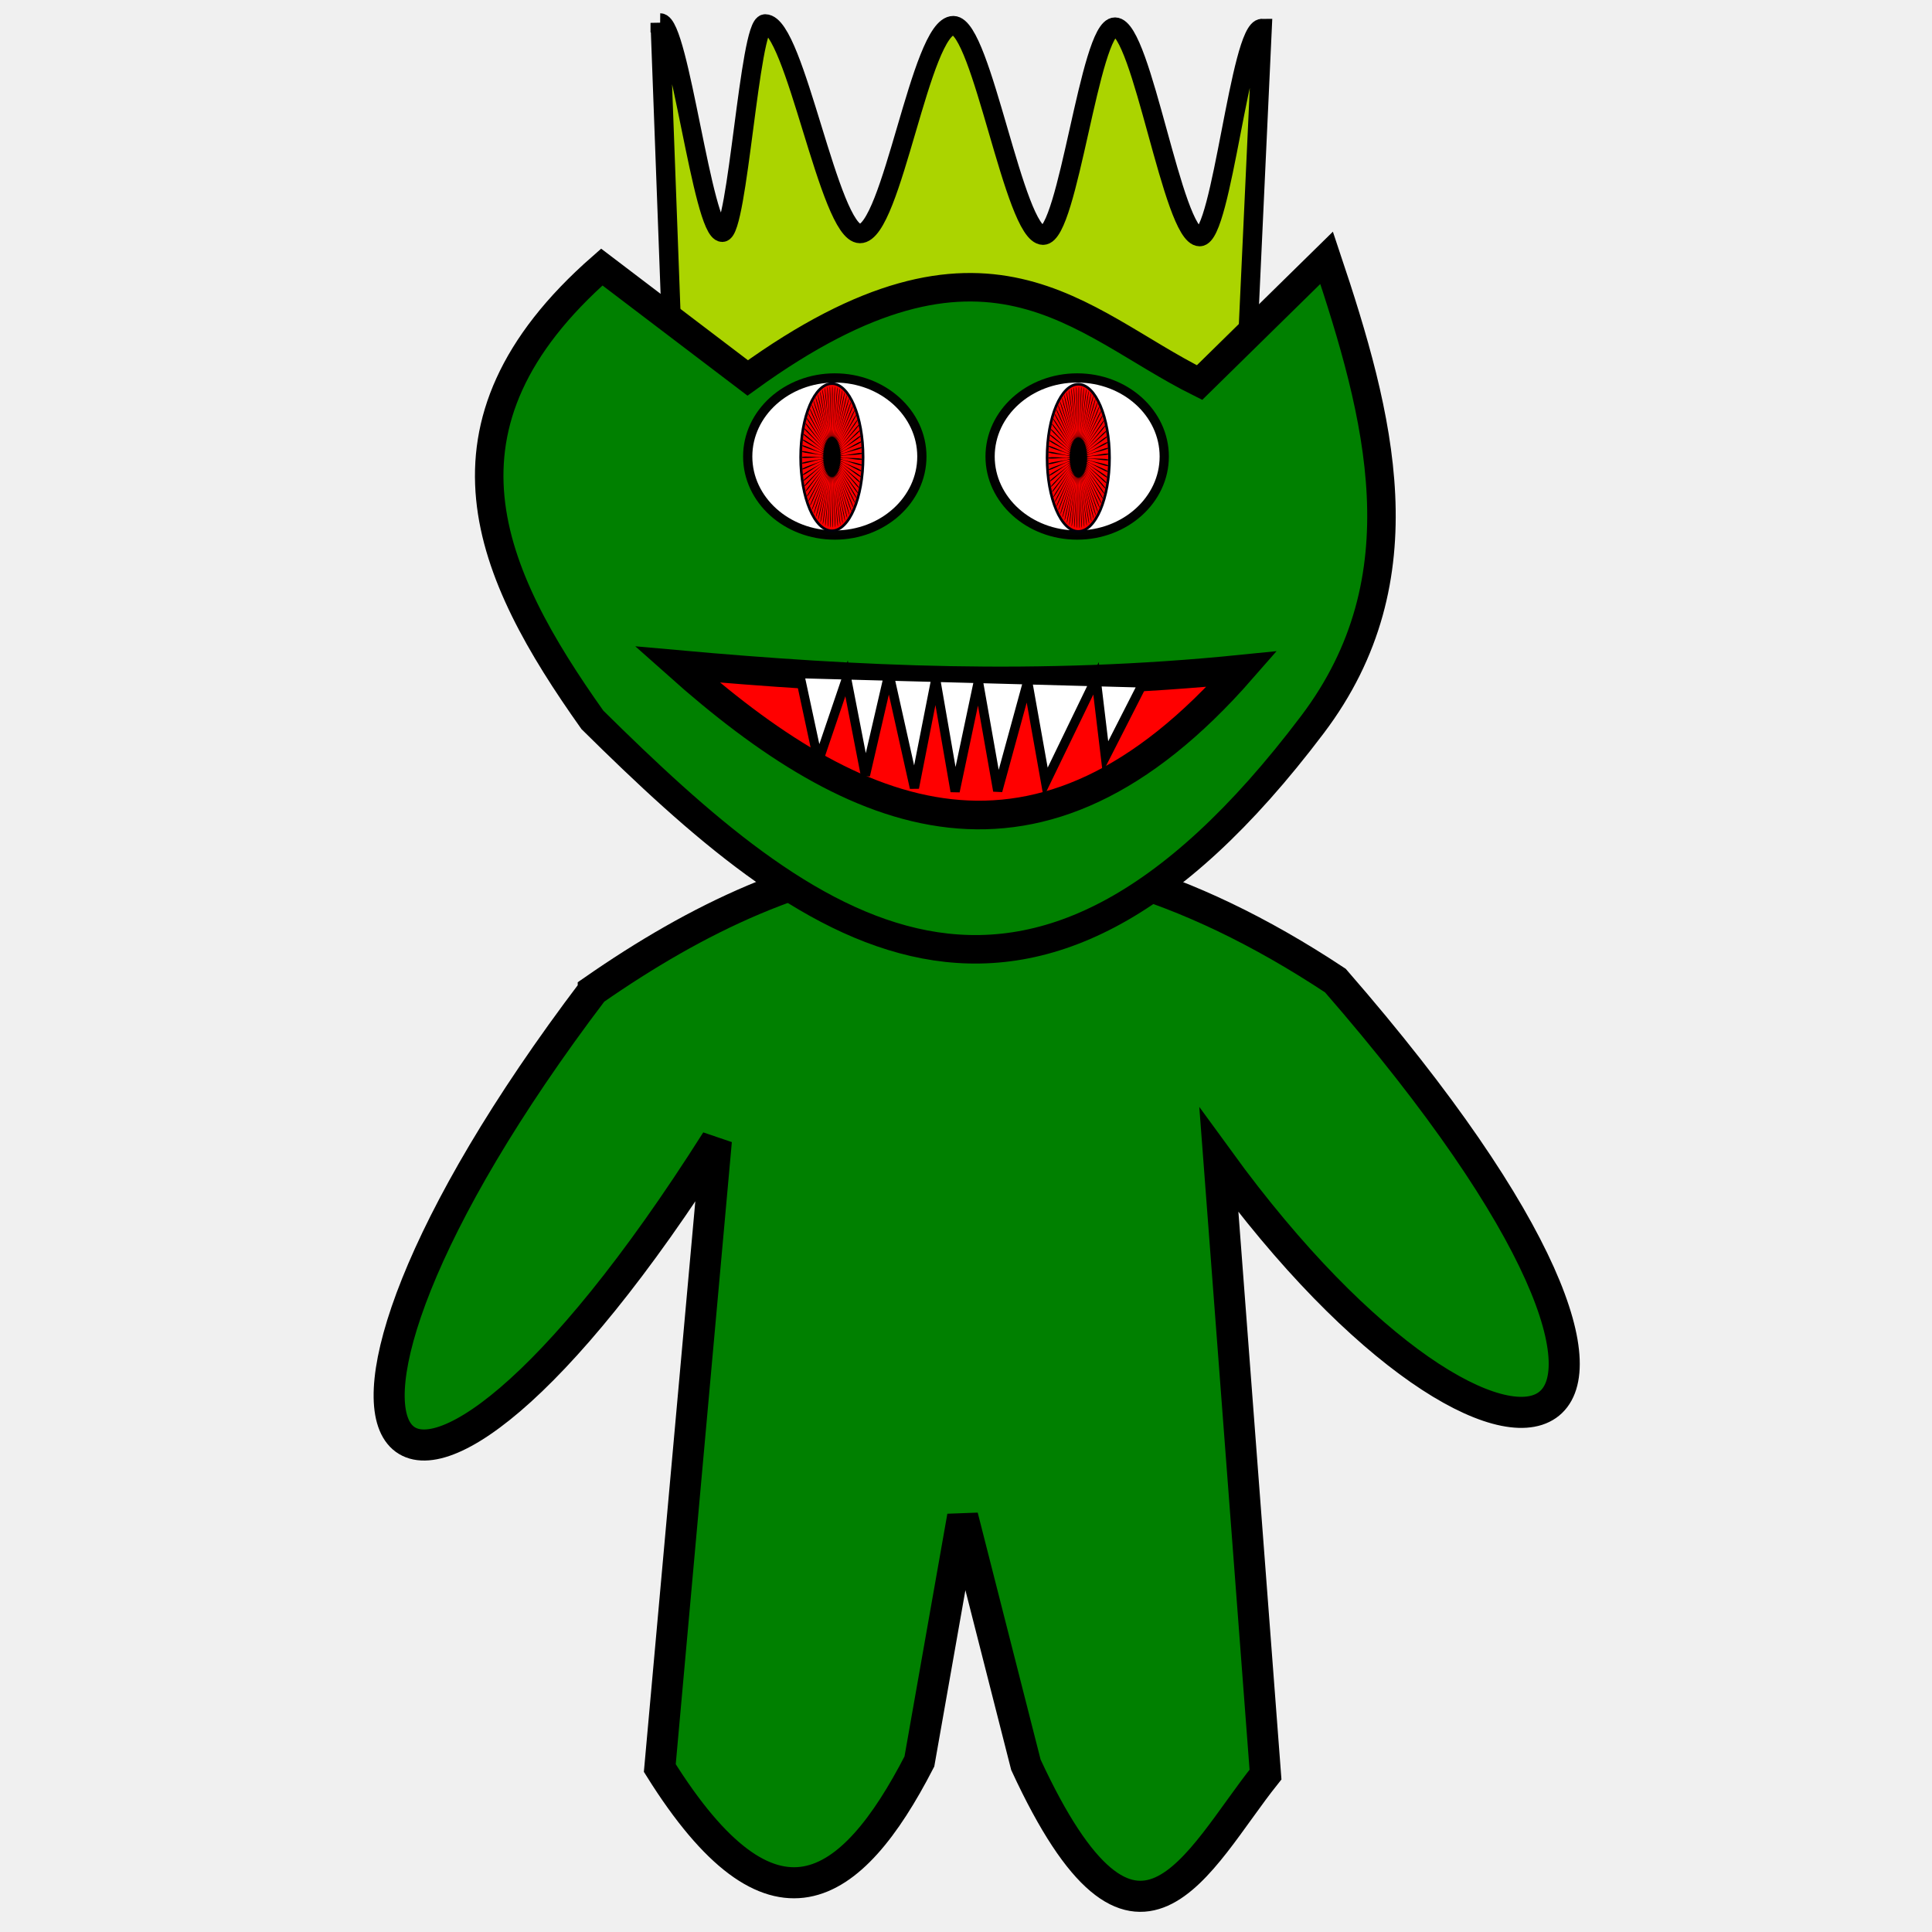
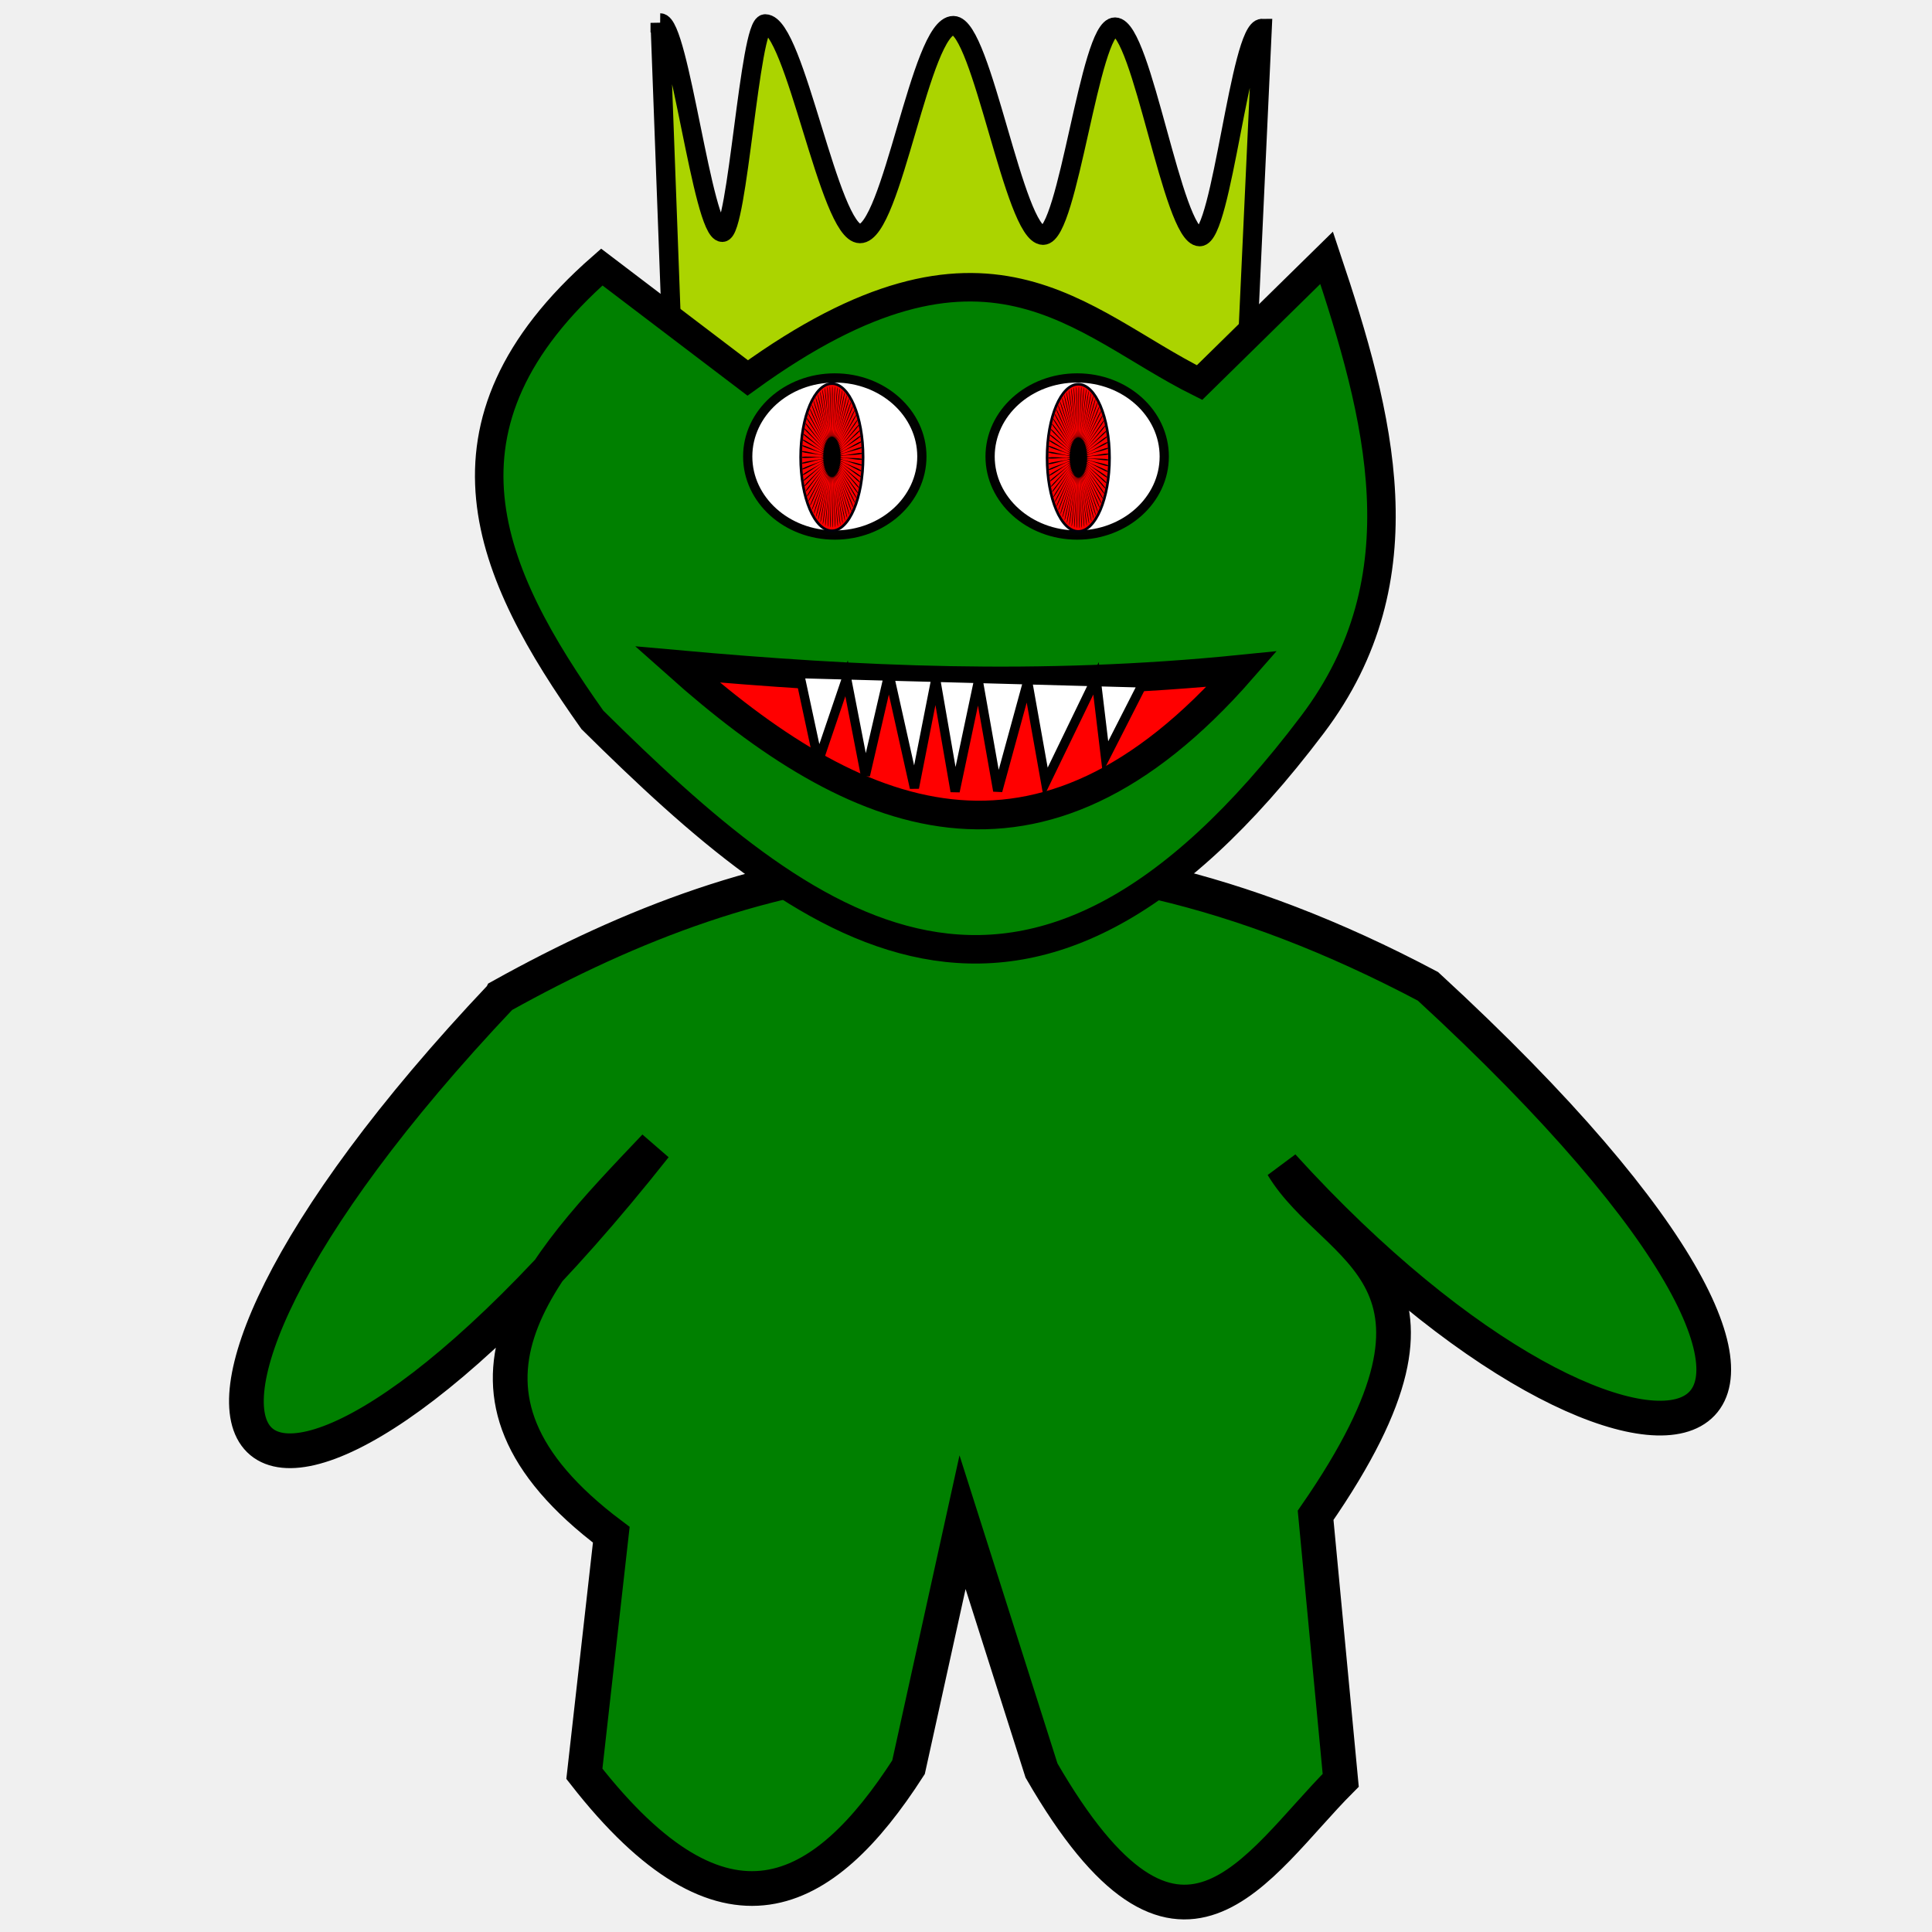
<svg xmlns="http://www.w3.org/2000/svg" width="480" height="480" viewBox="0 0 127 127" version="1.1" id="svg8">
  <defs id="defs2" />
  <g id="layer1" transform="translate(0,-170)">
-     <path style="fill:#008000;fill-rule:evenodd;stroke:#000000;stroke-width:2.042;stroke-linecap:butt;stroke-linejoin:miter;stroke-miterlimit:4;stroke-dasharray:none;stroke-opacity:1" d="m 38.997,235.103 c 13.663,-9.492 28.752,-13.895 48.785,-0.644 28.337,32.569 11.337,37.931 -7.657,11.813 l 3.063,40.378 c -4.488,5.623 -8.474,15.095 -15.751,-0.644 l -4.157,-16.323 -2.844,16.108 c -4.478,8.693 -9.686,12.235 -17.064,0.43 l 3.719,-41.237 c -21.334,33.686 -31.521,21.035 -8.094,-9.88 z" id="path885" />
+     <path style="fill:#008000;fill-rule:evenodd;stroke:#000000;stroke-width:2.282;stroke-linecap:butt;stroke-linejoin:miter;stroke-miterlimit:4;stroke-dasharray:none;stroke-opacity:1" d="m 32.95,235.481 c 17.061,-9.492 35.902,-13.895 60.918,-0.644 35.385,32.569 14.156,37.931 -9.561,11.813 3.468,5.758 13.229,6.982 2.175,22.959 l 1.65,17.419 c -5.604,5.623 -10.581,15.095 -19.669,-0.644 l -5.19,-16.323 -3.551,16.108 c -5.592,8.693 -12.094,12.235 -21.308,0.43 l 1.769,-15.712 c -12.629,-9.485 -4.728,-17.518 2.874,-25.524 -26.64,33.686 -39.36,21.035 -10.108,-9.88 z" id="path885" />
    <path style="fill:#abd400;fill-opacity:1;fill-rule:evenodd;stroke:#000000;stroke-width:1.265;stroke-linecap:butt;stroke-linejoin:miter;stroke-miterlimit:4;stroke-dasharray:none;stroke-opacity:1" d="m 43.395,171.503 1.195,32.153 c 8.258,-18.522 31.225,-15.985 36.907,0 l 1.473,-31.79 c -1.447,-0.014 -2.652,13.705 -4.111,13.692 -1.767,-0.016 -3.79,-13.765 -5.563,-13.781 -1.661,-0.015 -3.074,13.702 -4.731,13.687 -1.89,-0.017 -4.023,-13.767 -5.894,-13.783 -2.152,-0.019 -4.037,13.694 -6.143,13.674 -2.021,-0.018 -4.265,-13.769 -6.225,-13.787 -1.034,-0.009 -1.809,13.713 -2.822,13.704 -1.299,-0.012 -2.827,-13.756 -4.086,-13.768 z" id="path6486" />
    <path style="fill:#008000;fill-rule:evenodd;stroke:#000000;stroke-width:1.873;stroke-linecap:butt;stroke-linejoin:miter;stroke-miterlimit:4;stroke-dasharray:none;stroke-opacity:1" d="m 49.151,194.844 c 15.761,-11.406 21.76,-3.644 29.701,0.304 l 8.353,-8.201 c 3.478,10.38 6.361,21.033 -0.928,30.678 -18.918,25.066 -33.278,13.589 -47.336,-0.304 -6.823,-9.622 -11.28,-19.345 0.619,-29.766 z" id="path812" />
    <path style="fill:#ff0000;fill-rule:evenodd;stroke:#000000;stroke-width:1.882;stroke-linecap:butt;stroke-linejoin:miter;stroke-miterlimit:4;stroke-dasharray:none;stroke-opacity:1" d="m 44.511,213.676 c 11.729,1.054 23.763,1.657 37.126,0.304 -13.347,15.271 -25.418,10.136 -37.126,-0.304 z" id="path814" />
    <path style="fill:#ffffff;fill-rule:evenodd;stroke:#000000;stroke-width:0.607;stroke-linecap:butt;stroke-linejoin:miter;stroke-miterlimit:4;stroke-dasharray:none;stroke-opacity:1" d="m 52.555,214.283 1.238,5.771 1.856,-5.467 1.238,6.379 1.547,-6.682 1.675,7.508 1.4,-7.115 1.275,7.347 1.53,-7.239 1.272,7.204 1.967,-7.185 1.181,6.632 3.313,-6.846 0.619,5.164 2.475,-4.86 z" id="path816" />
    <ellipse style="opacity:1;fill:#ffffff;fill-opacity:1;stroke:#000000;stroke-width:0.607;stroke-linecap:round;stroke-linejoin:round;stroke-miterlimit:4;stroke-dasharray:none;stroke-dashoffset:161.197;stroke-opacity:0.99" id="path822" cx="54.875" cy="200.008" rx="5.724" ry="5.164" />
    <ellipse style="opacity:1;fill:#ffffff;fill-opacity:1;stroke:#000000;stroke-width:0.607;stroke-linecap:round;stroke-linejoin:round;stroke-miterlimit:4;stroke-dasharray:none;stroke-dashoffset:161.197;stroke-opacity:0.99" id="path822-3" cx="70.808" cy="200.008" rx="5.724" ry="5.164" />
    <ellipse style="opacity:1;fill:none;stroke:none;stroke-width:2.636;stroke-miterlimit:4;stroke-dasharray:none;stroke-opacity:1" id="path4140" cx="54.201" cy="200.511" rx="1.392" ry="3.954" />
    <ellipse style="opacity:1;fill:#ff0000;fill-opacity:1;fill-rule:evenodd;stroke:#00000c;stroke-width:0.172;stroke-linejoin:round;stroke-miterlimit:4;stroke-dasharray:none;stroke-opacity:1" id="path5743" cx="54.683" cy="200.054" rx="2.053" ry="4.836" />
    <path style="opacity:1;fill:#000000;fill-opacity:1;fill-rule:evenodd;stroke:none;stroke-width:50;stroke-linejoin:round;stroke-miterlimit:4;stroke-dasharray:none;stroke-opacity:1" id="path5747" d="m 4075.534,-93.222 c -14.755,17.341 -424,-378.476 -439.468,-361.768 -15.468,16.708 410.661,394.286 394.507,410.332 -16.154,16.045 -390.843,-412.628 -407.655,-397.273 -16.812,15.355 376.228,427.267 358.788,441.904 C 3964.267,14.61 3626.763,-443.912 3608.725,-430.018 c -18.038,13.894 339.156,457.25 320.552,470.377 -18.604,13.127 -316.556,-472.03 -335.693,-459.693 -19.137,12.336 299.705,484.026 280.068,495.55 -19.637,11.524 -275.947,-496.863 -296.05,-486.171 -20.102,10.691 258.151,507.407 237.619,517.248 -20.532,9.84 -233.403,-518.211 -254.33,-509.239 -20.927,8.972 214.787,527.229 193.504,535.317 -21.284,8.088 -189.222,-535.924 -210.826,-528.735 -21.604,7.189 169.917,543.353 148.031,549.632 -21.886,6.278 -143.713,-549.878 -165.843,-544.522 -22.13,5.356 123.854,555.666 101.519,560.091 -22.334,4.425 -97.197,-559.975 -119.697,-556.49 -22.5,3.486 76.923,564.081 54.296,566.621 -22.627,2.54 -49.998,-566.145 -72.711,-564.554 -22.713,1.591 29.452,568.539 6.692,569.178 -22.76,0.638 -2.449,-568.343 -25.215,-568.658 -22.767,-0.315 -18.226,569.01 -40.959,567.741 -22.733,-1.268 45.117,-566.555 22.457,-568.774 -22.66,-2.219 -65.775,565.489 -88.323,562.323 -22.547,-3.166 92.367,-560.792 69.972,-564.9 -22.395,-4.108 -112.863,558.002 -135.067,552.96 -22.203,-5.042 138.969,-551.096 116.996,-557.064 -21.973,-5.967 -159.16,546.601 -180.864,539.719 -21.704,-6.882 184.596,-537.535 163.2,-545.32 -21.396,-7.785 -204.34,531.366 -225.392,522.692 -21.052,-8.674 228.929,-520.203 208.259,-529.751 -20.67,-9.548 -248.087,512.404 -268.339,501.998 -20.252,-10.405 271.655,-499.222 251.857,-510.467 -19.799,-11.244 -290.094,489.847 -309.404,477.784 -19.31,-12.063 312.476,-474.74 293.688,-487.602 -18.788,-12.861 -330.066,463.855 -348.299,450.218 -18.233,-13.637 351.106,-446.928 333.459,-461.316 -17.646,-14.389 -367.723,434.609 -384.75,419.494 -17.028,-15.115 387.272,-415.981 370.892,-431.795 -16.38,-15.815 -402.8,402.314 -418.503,385.828 -15.704,-16.487 420.722,-382.116 405.723,-399.245 -14.999,-17.13 -435.052,367.198 -449.321,349.455 -14.269,-17.743 451.221,-345.57 437.708,-363.895 -13.513,-18.325 -464.252,329.506 -476.987,310.631 -12.734,-18.875 478.555,-306.601 466.623,-325.993 -11.933,-19.391 -490.197,289.503 -501.307,269.628 -11.11,-19.874 502.533,-265.481 492.265,-285.803 -10.268,-20.322 -512.702,247.469 -522.111,226.735 -9.408,-20.734 522.985,-222.499 514.454,-243.609 -8.532,-21.11 -531.612,203.699 -539.252,182.25 -7.64,-21.449 539.769,-177.957 533.034,-199.706 -6.735,-21.75 -546.793,158.5 -552.611,136.488 -5.819,-22.013 552.767,-132.166 547.876,-154.403 -4.892,-22.237 -558.138,112.19 -562.094,89.768 -3.956,-22.422 561.888,-85.448 558.874,-108.016 -3.014,-22.568 -565.568,65.093 -567.634,42.418 -2.066,-22.675 567.068,-38.131 565.953,-60.872 -1.115,-22.741 -569.032,17.539 -569.193,-5.229 -0.162,-22.768 568.269,9.454 569.062,-13.301 0.792,-22.755 -568.504,-30.138 -566.759,-52.84 1.744,-22.702 565.485,56.972 568.179,34.364 2.693,-22.609 -563.988,-77.603 -560.35,-100.08 3.638,-22.476 558.735,104.091 563.311,81.787 4.576,-22.304 -555.516,-124.524 -550.01,-146.617 5.506,-22.093 548.065,150.48 554.491,128.637 6.426,-21.843 -543.148,-170.572 -535.813,-192.127 7.335,-21.555 533.551,195.813 541.783,174.584 8.231,-21.229 -526.97,-215.423 -517.857,-236.289 9.113,-20.865 515.295,239.773 525.274,219.307 9.979,-20.465 -507.096,-258.764 -496.268,-278.793 10.827,-20.03 493.424,282.05 505.08,262.492 11.656,-19.559 -483.664,-300.289 -471.199,-319.342 12.465,-19.053 468.092,322.35 481.344,303.835 13.252,-18.515 -456.841,-339.708 -442.825,-357.651 14.016,-17.944 439.477,360.388 454.232,343.047 14.755,-17.341 -426.812,-376.744 -411.344,-393.451 15.468,-16.708 407.779,395.899 423.933,379.854 16.154,-16.045 -393.79,-411.137 -376.978,-426.492 16.812,-15.355 373.221,428.632 390.661,413.995 17.44,-14.637 -358.006,-442.647 -339.968,-456.541 18.038,-13.894 336.045,458.359 354.649,445.233 18.604,-13.127 -319.711,-471.051 -300.574,-483.387 19.137,-12.336 296.512,484.871 316.149,473.348 19.637,-11.524 -279.173,-496.152 -259.071,-506.844 20.102,-10.691 254.899,507.982 275.431,498.142 20.532,-9.84 -236.677,-517.773 -215.751,-526.744 20.927,-8.972 211.498,527.53 232.782,519.443 21.284,-8.088 -192.521,-535.761 -170.917,-542.951 21.604,-7.189 166.614,543.378 188.5,537.1 21.886,-6.278 -147.014,-549.992 -124.885,-555.348 22.13,-5.356 120.561,555.414 142.895,550.989 22.335,-4.425 -100.477,-560.365 -77.976,-563.851 22.5,-3.486 73.662,563.554 96.288,561.014 22.627,-2.54 -53.234,-566.807 -30.521,-568.398 22.713,-1.591 26.247,567.742 49.006,567.104 22.76,-0.638 -5.618,-569.274 17.148,-568.959 22.767,0.315 -21.353,567.947 1.381,569.215 22.733,1.268 42.037,-567.748 64.697,-565.528 22.66,2.219 -68.802,564.168 -46.255,567.335 22.547,3.166 89.398,-562.239 111.793,-558.131 22.395,4.108 -115.77,556.432 -93.566,561.474 22.203,5.042 136.131,-552.786 158.104,-546.819 21.973,5.967 -161.925,544.794 -140.221,551.676 21.704,6.882 181.91,-539.457 203.306,-531.672 21.396,7.785 -206.944,529.333 -185.892,538.008 21.052,8.674 226.412,-522.343 247.082,-512.795 20.67,9.548 -250.512,510.16 -230.26,520.566 20.252,10.405 269.327,-501.565 289.125,-490.321 19.799,11.244 -292.322,487.409 -273.012,499.472 19.31,12.063 310.352,-477.269 329.14,-464.408 18.788,12.861 -332.082,461.238 -313.849,474.875 18.233,13.637 349.2,-449.626 366.846,-435.238 17.646,14.389 -369.513,431.833 -352.485,446.948 17.028,15.115 385.599,-418.829 401.979,-403.014 16.38,15.815 -404.352,399.398 -388.648,415.885 15.704,16.487 419.294,-385.094 434.293,-367.964 14.999,17.13 -436.355,364.162 -422.086,381.905 14.269,17.743 450.047,-348.658 463.56,-330.333 13.513,18.325 -465.297,326.372 -452.562,345.247 12.734,18.875 477.644,-309.776 489.576,-290.384 11.933,19.391 -490.975,286.292 -479.865,306.166 11.11,19.874 501.89,-268.721 512.158,-248.399 10.268,20.322 -513.209,244.205 -503.801,264.939 9.408,20.734 522.616,-225.782 531.147,-204.672 8.532,21.11 -531.844,200.404 -524.204,221.852 7.64,21.449 539.676,-181.259 546.411,-159.509 6.735,21.75 -546.748,155.197 -540.929,177.21 5.819,22.013 552.95,-135.464 557.842,-113.227 4.892,22.237 -557.817,108.903 -553.861,131.325 3.956,22.422 562.346,-88.719 565.36,-66.151 3.014,22.568 -564.973,61.844 -562.907,84.518 2.066,22.675 567.798,-41.352 568.913,-18.611 1.115,22.741 -568.167,14.351 -568.005,37.119 0.162,22.768 569.267,6.305 568.475,29.06 -0.792,22.755 -567.375,-33.242 -569.119,-10.541 -1.744,22.702 566.743,53.918 564.049,76.527 -2.693,22.609 -562.604,-80.602 -566.241,-58.126 -3.638,22.476 560.243,101.153 555.668,123.457 -4.576,22.304 -553.886,-127.397 -559.392,-105.304 -5.506,22.093 549.814,147.678 543.388,169.521 -6.426,21.843 -541.283,-173.298 -548.618,-151.744 -7.335,21.555 535.529,193.167 527.297,214.396 -8.231,21.229 -524.883,-217.984 -533.996,-197.119 -9.113,20.865 517.487,237.302 507.508,257.767 -9.979,20.465 -504.802,-261.141 -515.629,-241.111 -10.827,20.03 495.815,279.772 484.159,299.33 -11.656,19.559 -481.18,-302.466 -493.645,-283.412 -12.465,19.053 470.665,320.279 457.413,338.794 -13.252,18.515 -454.183,-341.669 -468.199,-323.725 -14.016,17.944 442.214,358.54 427.459,375.881 z" transform="matrix(0.00250981,0,0,0.00588607,45.97041,203.5935)" />
    <ellipse style="opacity:1;fill:none;stroke:none;stroke-width:2.636;stroke-miterlimit:4;stroke-dasharray:none;stroke-opacity:1" id="path4140-7" cx="70.401" cy="200.551" rx="1.392" ry="3.954" />
    <ellipse style="opacity:1;fill:#ff0000;fill-opacity:1;fill-rule:evenodd;stroke:#00000c;stroke-width:0.172;stroke-linejoin:round;stroke-miterlimit:4;stroke-dasharray:none;stroke-opacity:1" id="path5743-5" cx="70.882" cy="200.095" rx="2.053" ry="4.836" />
    <path style="opacity:1;fill:#000000;fill-opacity:1;fill-rule:evenodd;stroke:none;stroke-width:50;stroke-linejoin:round;stroke-miterlimit:4;stroke-dasharray:none;stroke-opacity:1" id="path5747-3" d="m 4075.534,-93.222 c -14.755,17.341 -424,-378.476 -439.468,-361.768 -15.468,16.708 410.661,394.286 394.507,410.332 -16.154,16.045 -390.843,-412.628 -407.655,-397.273 -16.812,15.355 376.228,427.267 358.788,441.904 C 3964.267,14.61 3626.763,-443.912 3608.725,-430.018 c -18.038,13.894 339.156,457.25 320.552,470.377 -18.604,13.127 -316.556,-472.03 -335.693,-459.693 -19.137,12.336 299.705,484.026 280.068,495.55 -19.637,11.524 -275.947,-496.863 -296.05,-486.171 -20.102,10.691 258.151,507.407 237.619,517.248 -20.532,9.84 -233.403,-518.211 -254.33,-509.239 -20.927,8.972 214.787,527.229 193.504,535.317 -21.284,8.088 -189.222,-535.924 -210.826,-528.735 -21.604,7.189 169.917,543.353 148.031,549.632 -21.886,6.278 -143.713,-549.878 -165.843,-544.522 -22.13,5.356 123.854,555.666 101.519,560.091 -22.334,4.425 -97.197,-559.975 -119.697,-556.49 -22.5,3.486 76.923,564.081 54.296,566.621 -22.627,2.54 -49.998,-566.145 -72.711,-564.554 -22.713,1.591 29.452,568.539 6.692,569.178 -22.76,0.638 -2.449,-568.343 -25.215,-568.658 -22.767,-0.315 -18.226,569.01 -40.959,567.741 -22.733,-1.268 45.117,-566.555 22.457,-568.774 -22.66,-2.219 -65.775,565.489 -88.323,562.323 -22.547,-3.166 92.367,-560.792 69.972,-564.9 -22.395,-4.108 -112.863,558.002 -135.067,552.96 -22.203,-5.042 138.969,-551.096 116.996,-557.064 -21.973,-5.967 -159.16,546.601 -180.864,539.719 -21.704,-6.882 184.596,-537.535 163.2,-545.32 -21.396,-7.785 -204.34,531.366 -225.392,522.692 -21.052,-8.674 228.929,-520.203 208.259,-529.751 -20.67,-9.548 -248.087,512.404 -268.339,501.998 -20.252,-10.405 271.655,-499.222 251.857,-510.467 -19.799,-11.244 -290.094,489.847 -309.404,477.784 -19.31,-12.063 312.476,-474.74 293.688,-487.602 -18.788,-12.861 -330.066,463.855 -348.299,450.218 -18.233,-13.637 351.106,-446.928 333.459,-461.316 -17.646,-14.389 -367.723,434.609 -384.75,419.494 -17.028,-15.115 387.272,-415.981 370.892,-431.795 -16.38,-15.815 -402.8,402.314 -418.503,385.828 -15.704,-16.487 420.722,-382.116 405.723,-399.245 -14.999,-17.13 -435.052,367.198 -449.321,349.455 -14.269,-17.743 451.221,-345.57 437.708,-363.895 -13.513,-18.325 -464.252,329.506 -476.987,310.631 -12.734,-18.875 478.555,-306.601 466.623,-325.993 -11.933,-19.391 -490.197,289.503 -501.307,269.628 -11.11,-19.874 502.533,-265.481 492.265,-285.803 -10.268,-20.322 -512.702,247.469 -522.111,226.735 -9.408,-20.734 522.985,-222.499 514.454,-243.609 -8.532,-21.11 -531.612,203.699 -539.252,182.25 -7.64,-21.449 539.769,-177.957 533.034,-199.706 -6.735,-21.75 -546.793,158.5 -552.611,136.488 -5.819,-22.013 552.767,-132.166 547.876,-154.403 -4.892,-22.237 -558.138,112.19 -562.094,89.768 -3.956,-22.422 561.888,-85.448 558.874,-108.016 -3.014,-22.568 -565.568,65.093 -567.634,42.418 -2.066,-22.675 567.068,-38.131 565.953,-60.872 -1.115,-22.741 -569.032,17.539 -569.193,-5.229 -0.162,-22.768 568.269,9.454 569.062,-13.301 0.792,-22.755 -568.504,-30.138 -566.759,-52.84 1.744,-22.702 565.485,56.972 568.179,34.364 2.693,-22.609 -563.988,-77.603 -560.35,-100.08 3.638,-22.476 558.735,104.091 563.311,81.787 4.576,-22.304 -555.516,-124.524 -550.01,-146.617 5.506,-22.093 548.065,150.48 554.491,128.637 6.426,-21.843 -543.148,-170.572 -535.813,-192.127 7.335,-21.555 533.551,195.813 541.783,174.584 8.231,-21.229 -526.97,-215.423 -517.857,-236.289 9.113,-20.865 515.295,239.773 525.274,219.307 9.979,-20.465 -507.096,-258.764 -496.268,-278.793 10.827,-20.03 493.424,282.05 505.08,262.492 11.656,-19.559 -483.664,-300.289 -471.199,-319.342 12.465,-19.053 468.092,322.35 481.344,303.835 13.252,-18.515 -456.841,-339.708 -442.825,-357.651 14.016,-17.944 439.477,360.388 454.232,343.047 14.755,-17.341 -426.812,-376.744 -411.344,-393.451 15.468,-16.708 407.779,395.899 423.933,379.854 16.154,-16.045 -393.79,-411.137 -376.978,-426.492 16.812,-15.355 373.221,428.632 390.661,413.995 17.44,-14.637 -358.006,-442.647 -339.968,-456.541 18.038,-13.894 336.045,458.359 354.649,445.233 18.604,-13.127 -319.711,-471.051 -300.574,-483.387 19.137,-12.336 296.512,484.871 316.149,473.348 19.637,-11.524 -279.173,-496.152 -259.071,-506.844 20.102,-10.691 254.899,507.982 275.431,498.142 20.532,-9.84 -236.677,-517.773 -215.751,-526.744 20.927,-8.972 211.498,527.53 232.782,519.443 21.284,-8.088 -192.521,-535.761 -170.917,-542.951 21.604,-7.189 166.614,543.378 188.5,537.1 21.886,-6.278 -147.014,-549.992 -124.885,-555.348 22.13,-5.356 120.561,555.414 142.895,550.989 22.335,-4.425 -100.477,-560.365 -77.976,-563.851 22.5,-3.486 73.662,563.554 96.288,561.014 22.627,-2.54 -53.234,-566.807 -30.521,-568.398 22.713,-1.591 26.247,567.742 49.006,567.104 22.76,-0.638 -5.618,-569.274 17.148,-568.959 22.767,0.315 -21.353,567.947 1.381,569.215 22.733,1.268 42.037,-567.748 64.697,-565.528 22.66,2.219 -68.802,564.168 -46.255,567.335 22.547,3.166 89.398,-562.239 111.793,-558.131 22.395,4.108 -115.77,556.432 -93.566,561.474 22.203,5.042 136.131,-552.786 158.104,-546.819 21.973,5.967 -161.925,544.794 -140.221,551.676 21.704,6.882 181.91,-539.457 203.306,-531.672 21.396,7.785 -206.944,529.333 -185.892,538.008 21.052,8.674 226.412,-522.343 247.082,-512.795 20.67,9.548 -250.512,510.16 -230.26,520.566 20.252,10.405 269.327,-501.565 289.125,-490.321 19.799,11.244 -292.322,487.409 -273.012,499.472 19.31,12.063 310.352,-477.269 329.14,-464.408 18.788,12.861 -332.082,461.238 -313.849,474.875 18.233,13.637 349.2,-449.626 366.846,-435.238 17.646,14.389 -369.513,431.833 -352.485,446.948 17.028,15.115 385.599,-418.829 401.979,-403.014 16.38,15.815 -404.352,399.398 -388.648,415.885 15.704,16.487 419.294,-385.094 434.293,-367.964 14.999,17.13 -436.355,364.162 -422.086,381.905 14.269,17.743 450.047,-348.658 463.56,-330.333 13.513,18.325 -465.297,326.372 -452.562,345.247 12.734,18.875 477.644,-309.776 489.576,-290.384 11.933,19.391 -490.975,286.292 -479.865,306.166 11.11,19.874 501.89,-268.721 512.158,-248.399 10.268,20.322 -513.209,244.205 -503.801,264.939 9.408,20.734 522.616,-225.782 531.147,-204.672 8.532,21.11 -531.844,200.404 -524.204,221.852 7.64,21.449 539.676,-181.259 546.411,-159.509 6.735,21.75 -546.748,155.197 -540.929,177.21 5.819,22.013 552.95,-135.464 557.842,-113.227 4.892,22.237 -557.817,108.903 -553.861,131.325 3.956,22.422 562.346,-88.719 565.36,-66.151 3.014,22.568 -564.973,61.844 -562.907,84.518 2.066,22.675 567.798,-41.352 568.913,-18.611 1.115,22.741 -568.167,14.351 -568.005,37.119 0.162,22.768 569.267,6.305 568.475,29.06 -0.792,22.755 -567.375,-33.242 -569.119,-10.541 -1.744,22.702 566.743,53.918 564.049,76.527 -2.693,22.609 -562.604,-80.602 -566.241,-58.126 -3.638,22.476 560.243,101.153 555.668,123.457 -4.576,22.304 -553.886,-127.397 -559.392,-105.304 -5.506,22.093 549.814,147.678 543.388,169.521 -6.426,21.843 -541.283,-173.298 -548.618,-151.744 -7.335,21.555 535.529,193.167 527.297,214.396 -8.231,21.229 -524.883,-217.984 -533.996,-197.119 -9.113,20.865 517.487,237.302 507.508,257.767 -9.979,20.465 -504.802,-261.141 -515.629,-241.111 -10.827,20.03 495.815,279.772 484.159,299.33 -11.656,19.559 -481.18,-302.466 -493.645,-283.412 -12.465,19.053 470.665,320.279 457.413,338.794 -13.252,18.515 -454.183,-341.669 -468.199,-323.725 -14.016,17.944 442.214,358.54 427.459,375.881 z" transform="matrix(0.00250981,0,0,0.00588607,62.17001,203.6341)" />
  </g>
</svg>
